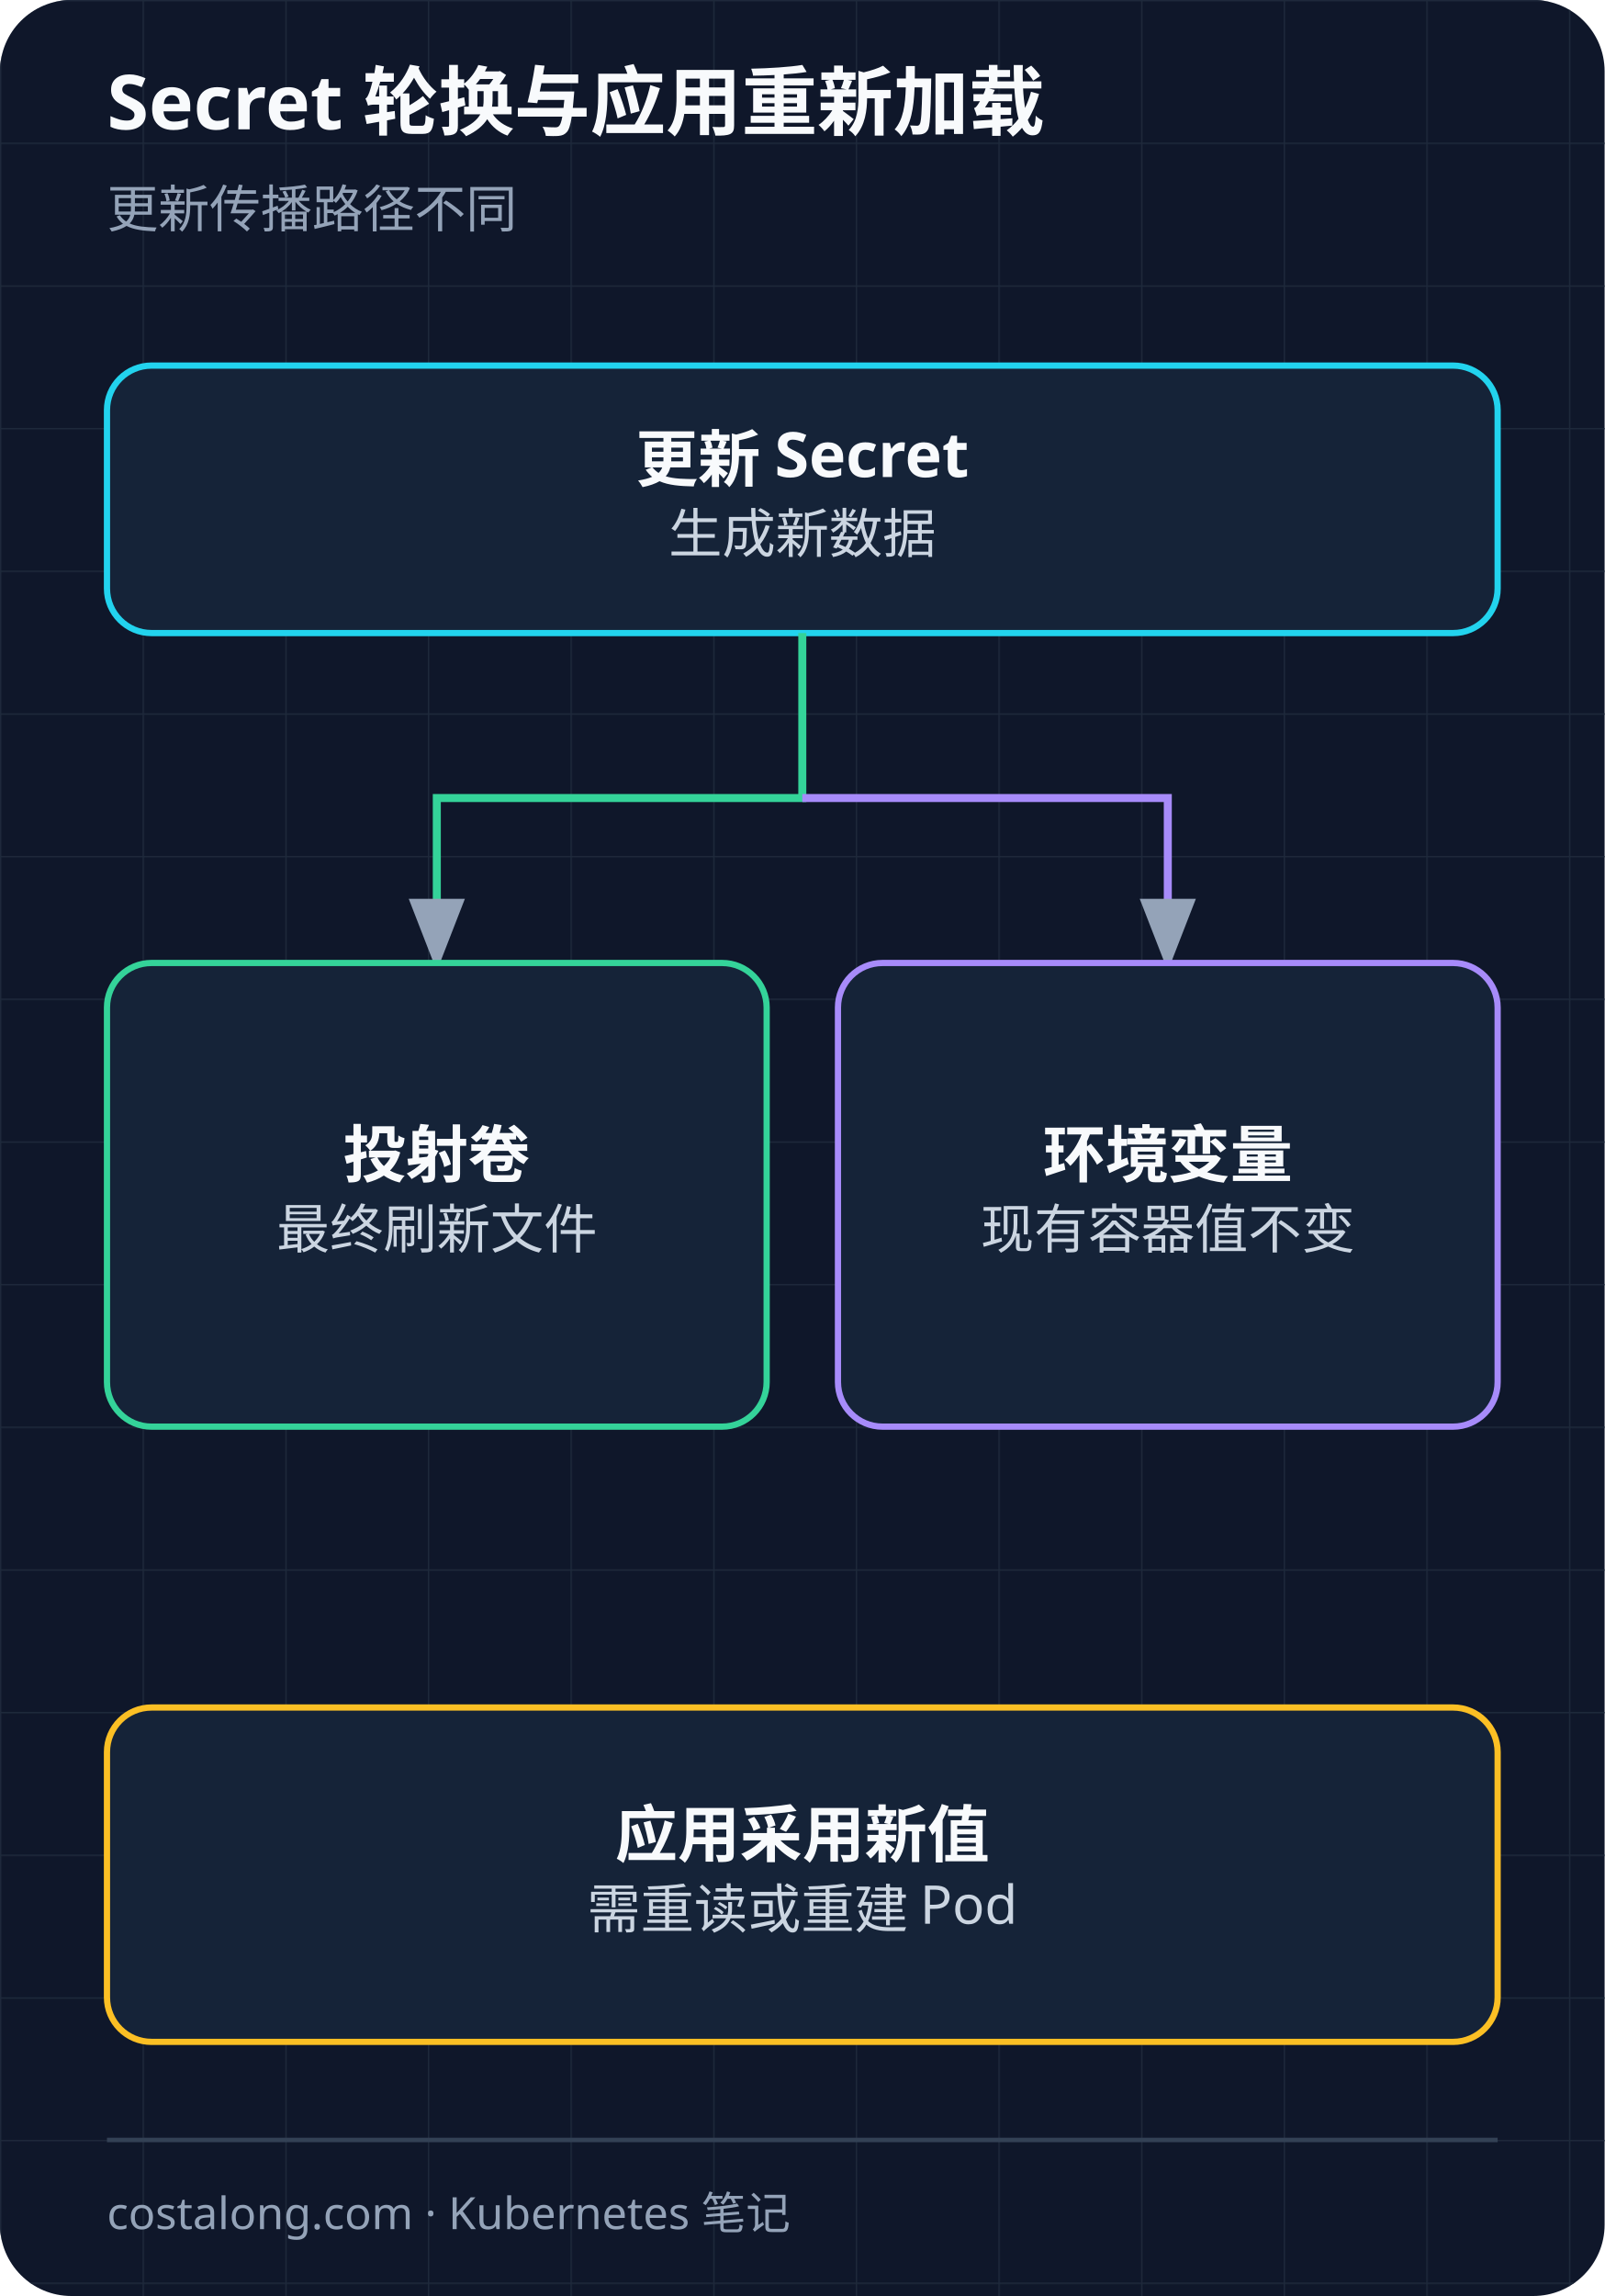
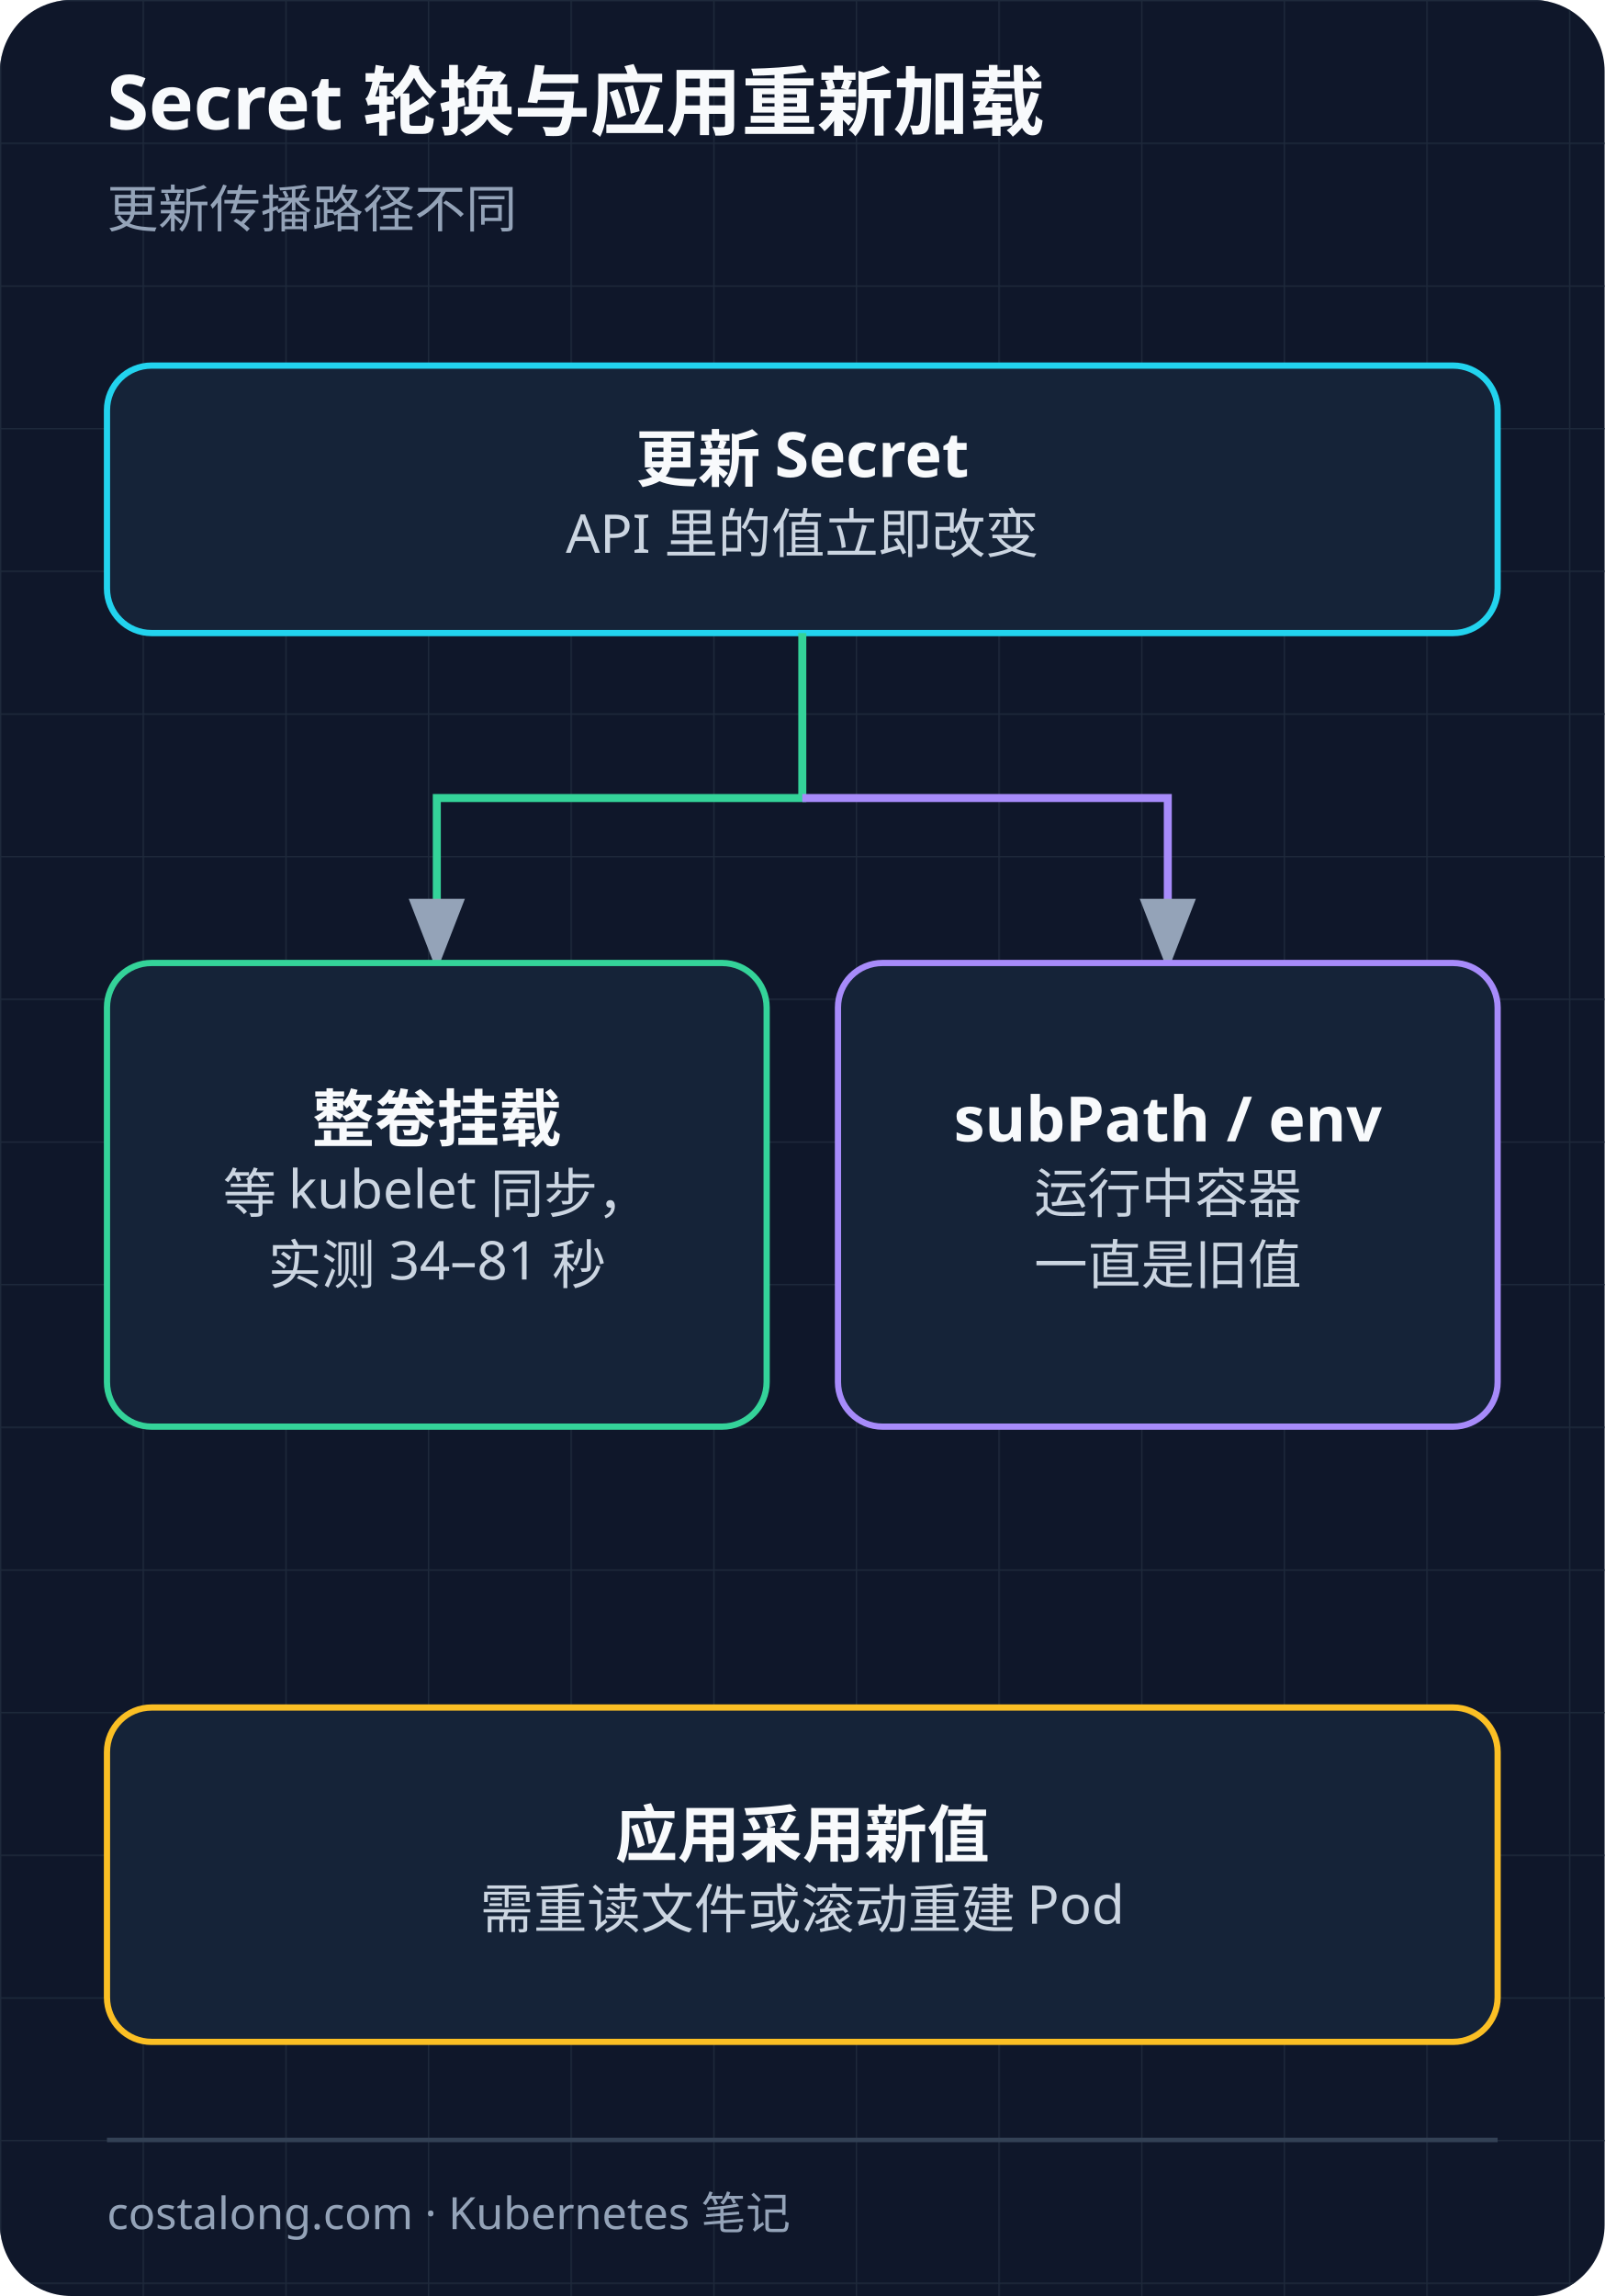
<svg xmlns="http://www.w3.org/2000/svg" viewBox="0 0 360 515" role="img" aria-labelledby="diagram-title diagram-desc">
  <defs>
    <pattern id="grid" width="32" height="32" patternUnits="userSpaceOnUse">
      <path d="M32 0 L0 0 0 32" fill="none" stroke="#1e293b" stroke-width=".6" />
    </pattern>
    <marker id="arrow" markerWidth="9" markerHeight="7" refX="8" refY="3.5" orient="auto">
      <path d="M0 0 L9 3.5 L0 7Z" fill="#94a3b8" />
    </marker>
  </defs>
  <rect width="360" height="515" rx="16" fill="#0f172a" />
  <rect width="360" height="515" rx="16" fill="url(#grid)" />
  <text x="24" y="29" fill="#f8fafc" font-family="'PingFang SC','Noto Sans SC',sans-serif" font-size="17" font-weight="700">Secret 轮换与应用重新加载</text>
  <text x="24" y="51" fill="#94a3b8" font-family="'PingFang SC','Noto Sans SC',sans-serif" font-size="11.5">更新传播路径不同</text>
  <rect x="24" y="82" width="312" height="60" rx="10" fill="#152338" stroke="#22d3ee" stroke-width="1.4" />
  <text x="180.0" y="108.0" text-anchor="middle" font-family="'PingFang SC','Noto Sans SC',sans-serif" font-size="14" fill="#f8fafc" font-weight="700">更新 Secret</text>
-   <text x="180.0" y="124.0" text-anchor="middle" font-family="'PingFang SC','Noto Sans SC',sans-serif" font-size="12" fill="#cbd5e1">生成新数据</text>
+   <text x="180.0" y="124.0" text-anchor="middle" font-family="'PingFang SC','Noto Sans SC',sans-serif" font-size="12" fill="#cbd5e1">API 里的值立即改变</text>
  <path d="M180 142 V179 H98 V216" fill="none" stroke="#34d399" stroke-width="1.8" marker-end="url(#arrow)" />
  <path d="M180 179 H262 V216" fill="none" stroke="#a78bfa" stroke-width="1.8" marker-end="url(#arrow)" />
  <rect x="24" y="216" width="148" height="104" rx="10" fill="#152338" stroke="#34d399" stroke-width="1.4" />
-   <text x="98.0" y="264.0" text-anchor="middle" font-family="'PingFang SC','Noto Sans SC',sans-serif" font-size="14" fill="#f8fafc" font-weight="700">投射卷</text>
-   <text x="98.0" y="280.0" text-anchor="middle" font-family="'PingFang SC','Noto Sans SC',sans-serif" font-size="12" fill="#cbd5e1">最终刷新文件</text>
+   <text x="98.0" y="256.0" text-anchor="middle" font-family="'PingFang SC','Noto Sans SC',sans-serif" font-size="14" fill="#f8fafc" font-weight="700">整卷挂载</text>
+   <text x="98.0" y="272.0" text-anchor="middle" font-family="'PingFang SC','Noto Sans SC',sans-serif" font-size="12" fill="#cbd5e1">等 kubelet 同步，</text>
+   <text x="98.0" y="288.0" text-anchor="middle" font-family="'PingFang SC','Noto Sans SC',sans-serif" font-size="12" fill="#cbd5e1">实测 34–81 秒</text>
  <rect x="188" y="216" width="148" height="104" rx="10" fill="#152338" stroke="#a78bfa" stroke-width="1.4" />
-   <text x="262.0" y="264.0" text-anchor="middle" font-family="'PingFang SC','Noto Sans SC',sans-serif" font-size="14" fill="#f8fafc" font-weight="700">环境变量</text>
-   <text x="262.0" y="280.0" text-anchor="middle" font-family="'PingFang SC','Noto Sans SC',sans-serif" font-size="12" fill="#cbd5e1">现有容器值不变</text>
+   <text x="262.0" y="256.0" text-anchor="middle" font-family="'PingFang SC','Noto Sans SC',sans-serif" font-size="14" fill="#f8fafc" font-weight="700">subPath / env</text>
+   <text x="262.0" y="272.0" text-anchor="middle" font-family="'PingFang SC','Noto Sans SC',sans-serif" font-size="12" fill="#cbd5e1">运行中容器</text>
+   <text x="262.0" y="288.0" text-anchor="middle" font-family="'PingFang SC','Noto Sans SC',sans-serif" font-size="12" fill="#cbd5e1">一直是旧值</text>
  <rect x="24" y="383" width="312" height="75" rx="10" fill="#152338" stroke="#fbbf24" stroke-width="1.4" />
  <text x="180.0" y="416.5" text-anchor="middle" font-family="'PingFang SC','Noto Sans SC',sans-serif" font-size="14" fill="#f8fafc" font-weight="700">应用采用新值</text>
-   <text x="180.0" y="432.5" text-anchor="middle" font-family="'PingFang SC','Noto Sans SC',sans-serif" font-size="12" fill="#cbd5e1">需重读或重建 Pod</text>
+   <text x="180.0" y="432.5" text-anchor="middle" font-family="'PingFang SC','Noto Sans SC',sans-serif" font-size="12" fill="#cbd5e1">需重读文件或滚动重建 Pod</text>
  <line x1="24" y1="480" x2="336" y2="480" stroke="#334155" />
  <text x="24" y="500" fill="#94a3b8" font-family="'PingFang SC','Noto Sans SC',sans-serif" font-size="10">costalong.com · Kubernetes 笔记</text>
</svg>
